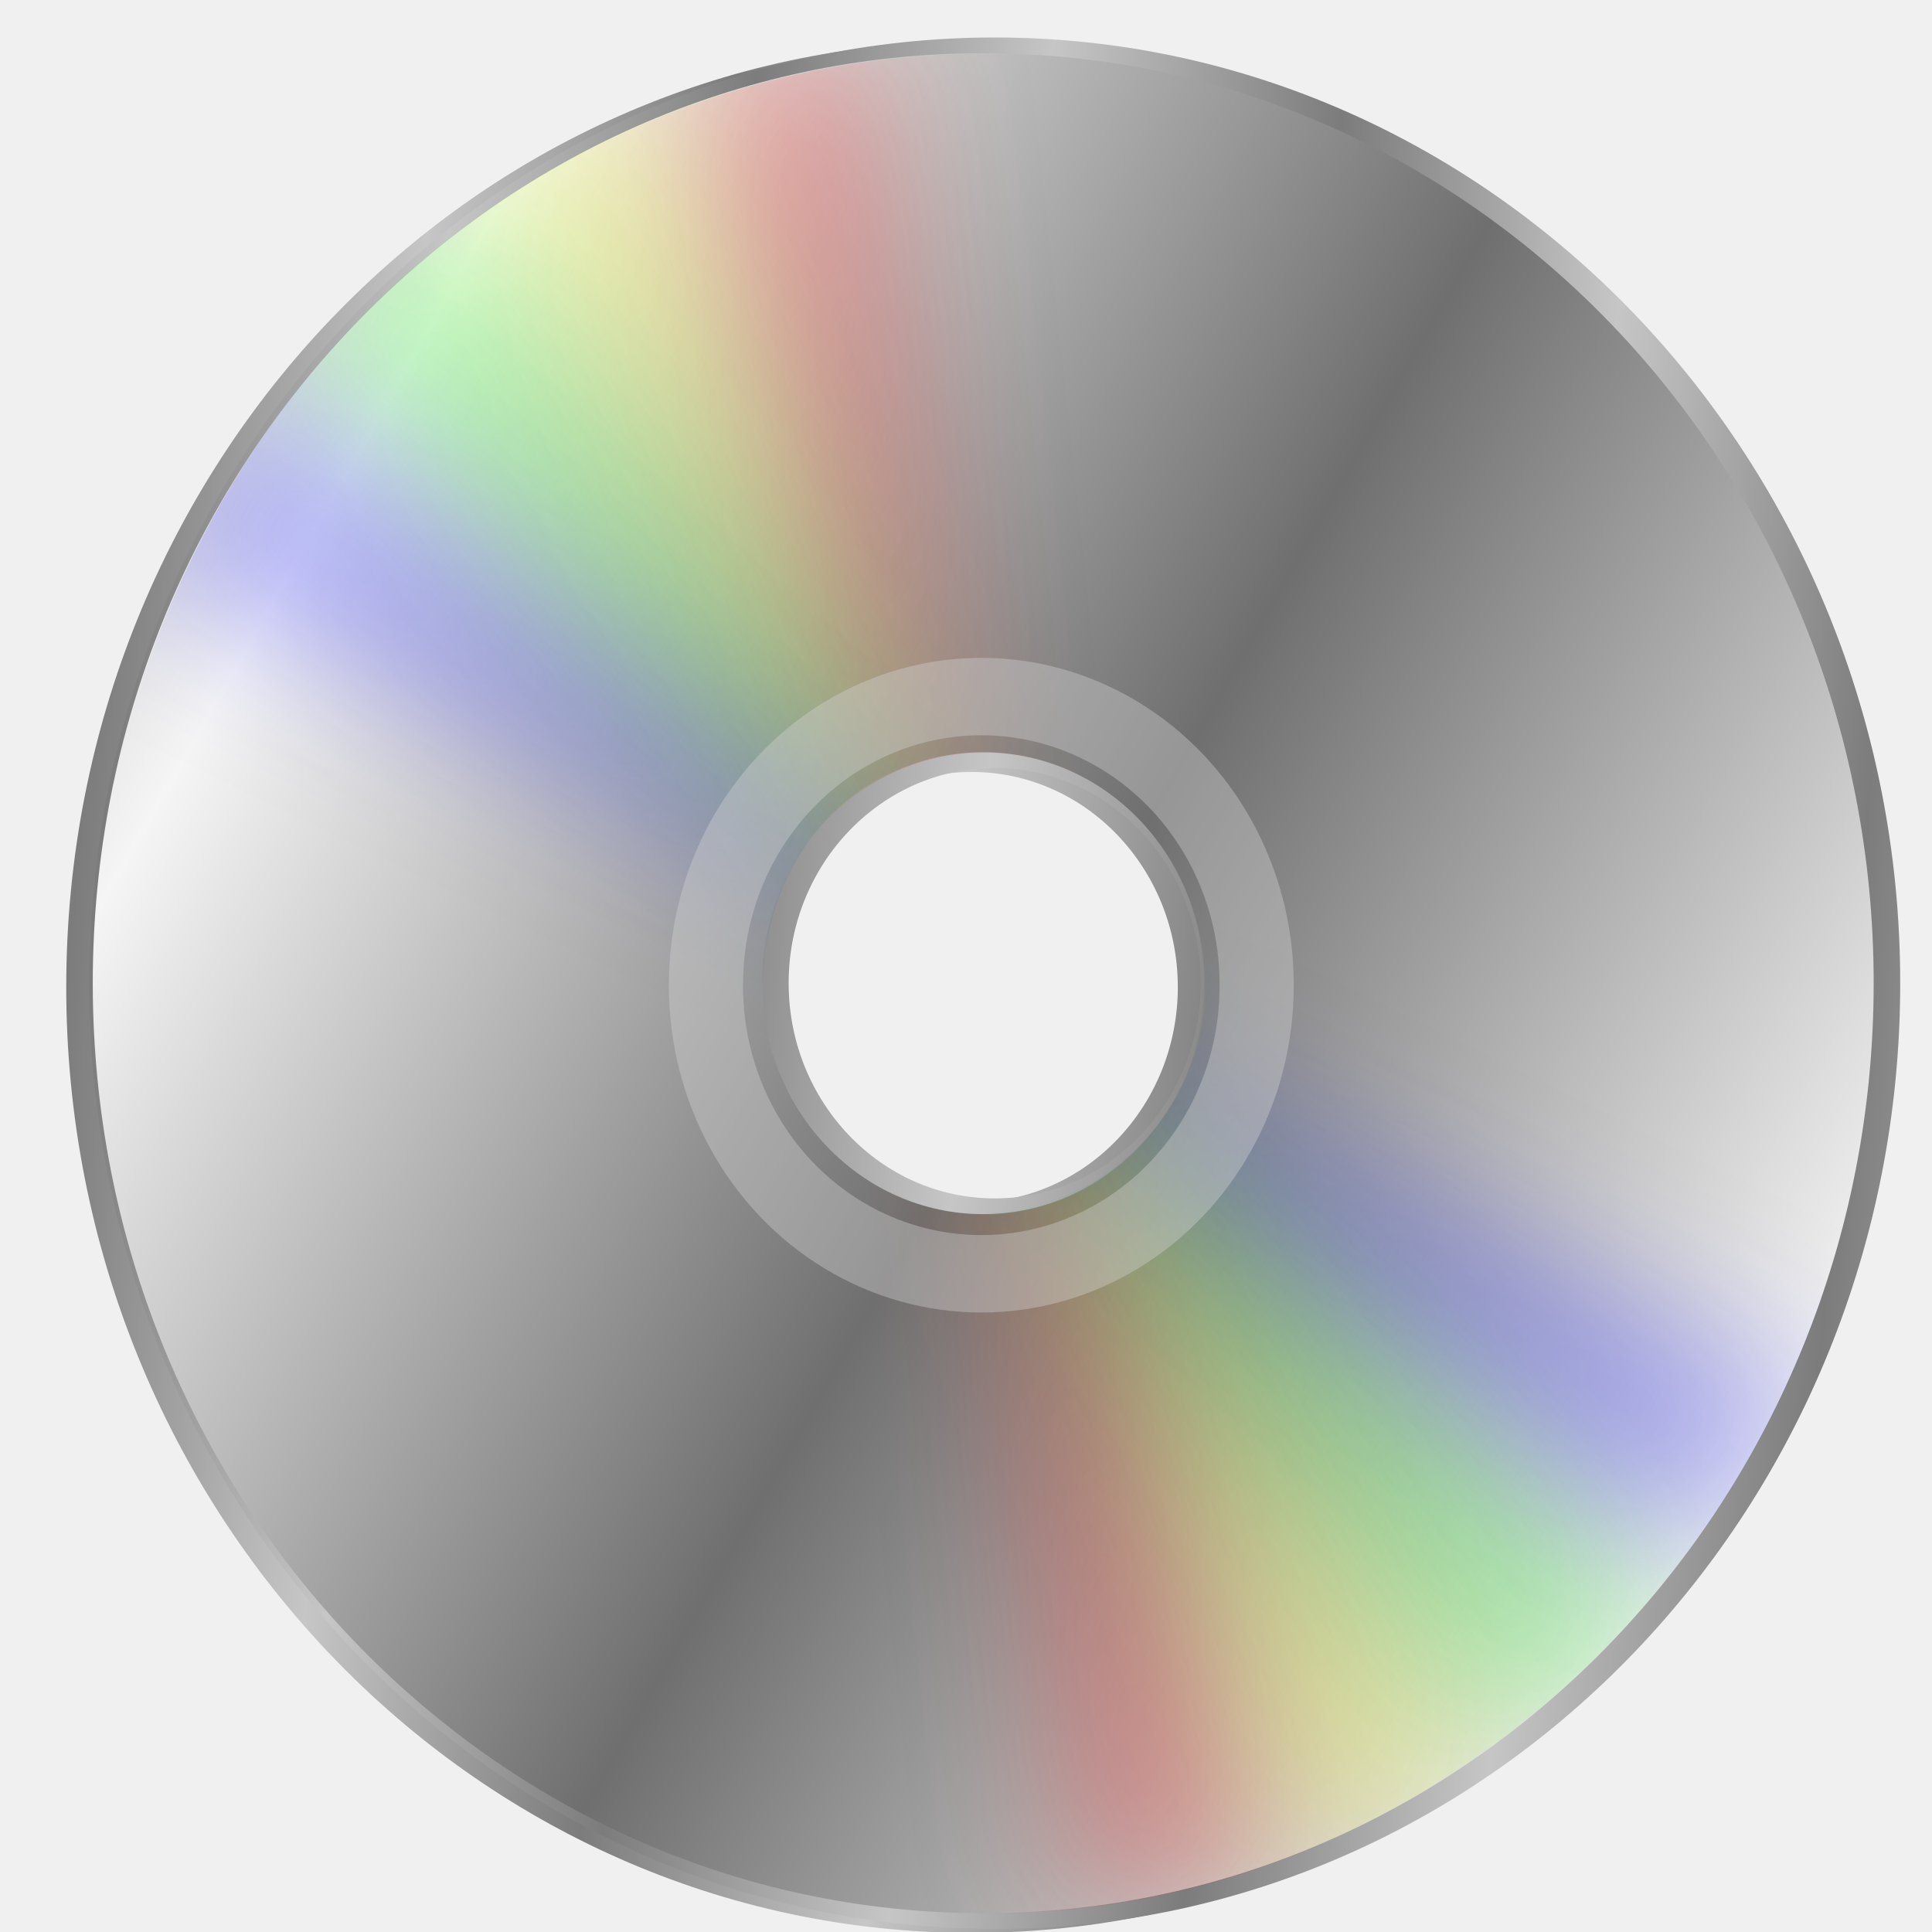
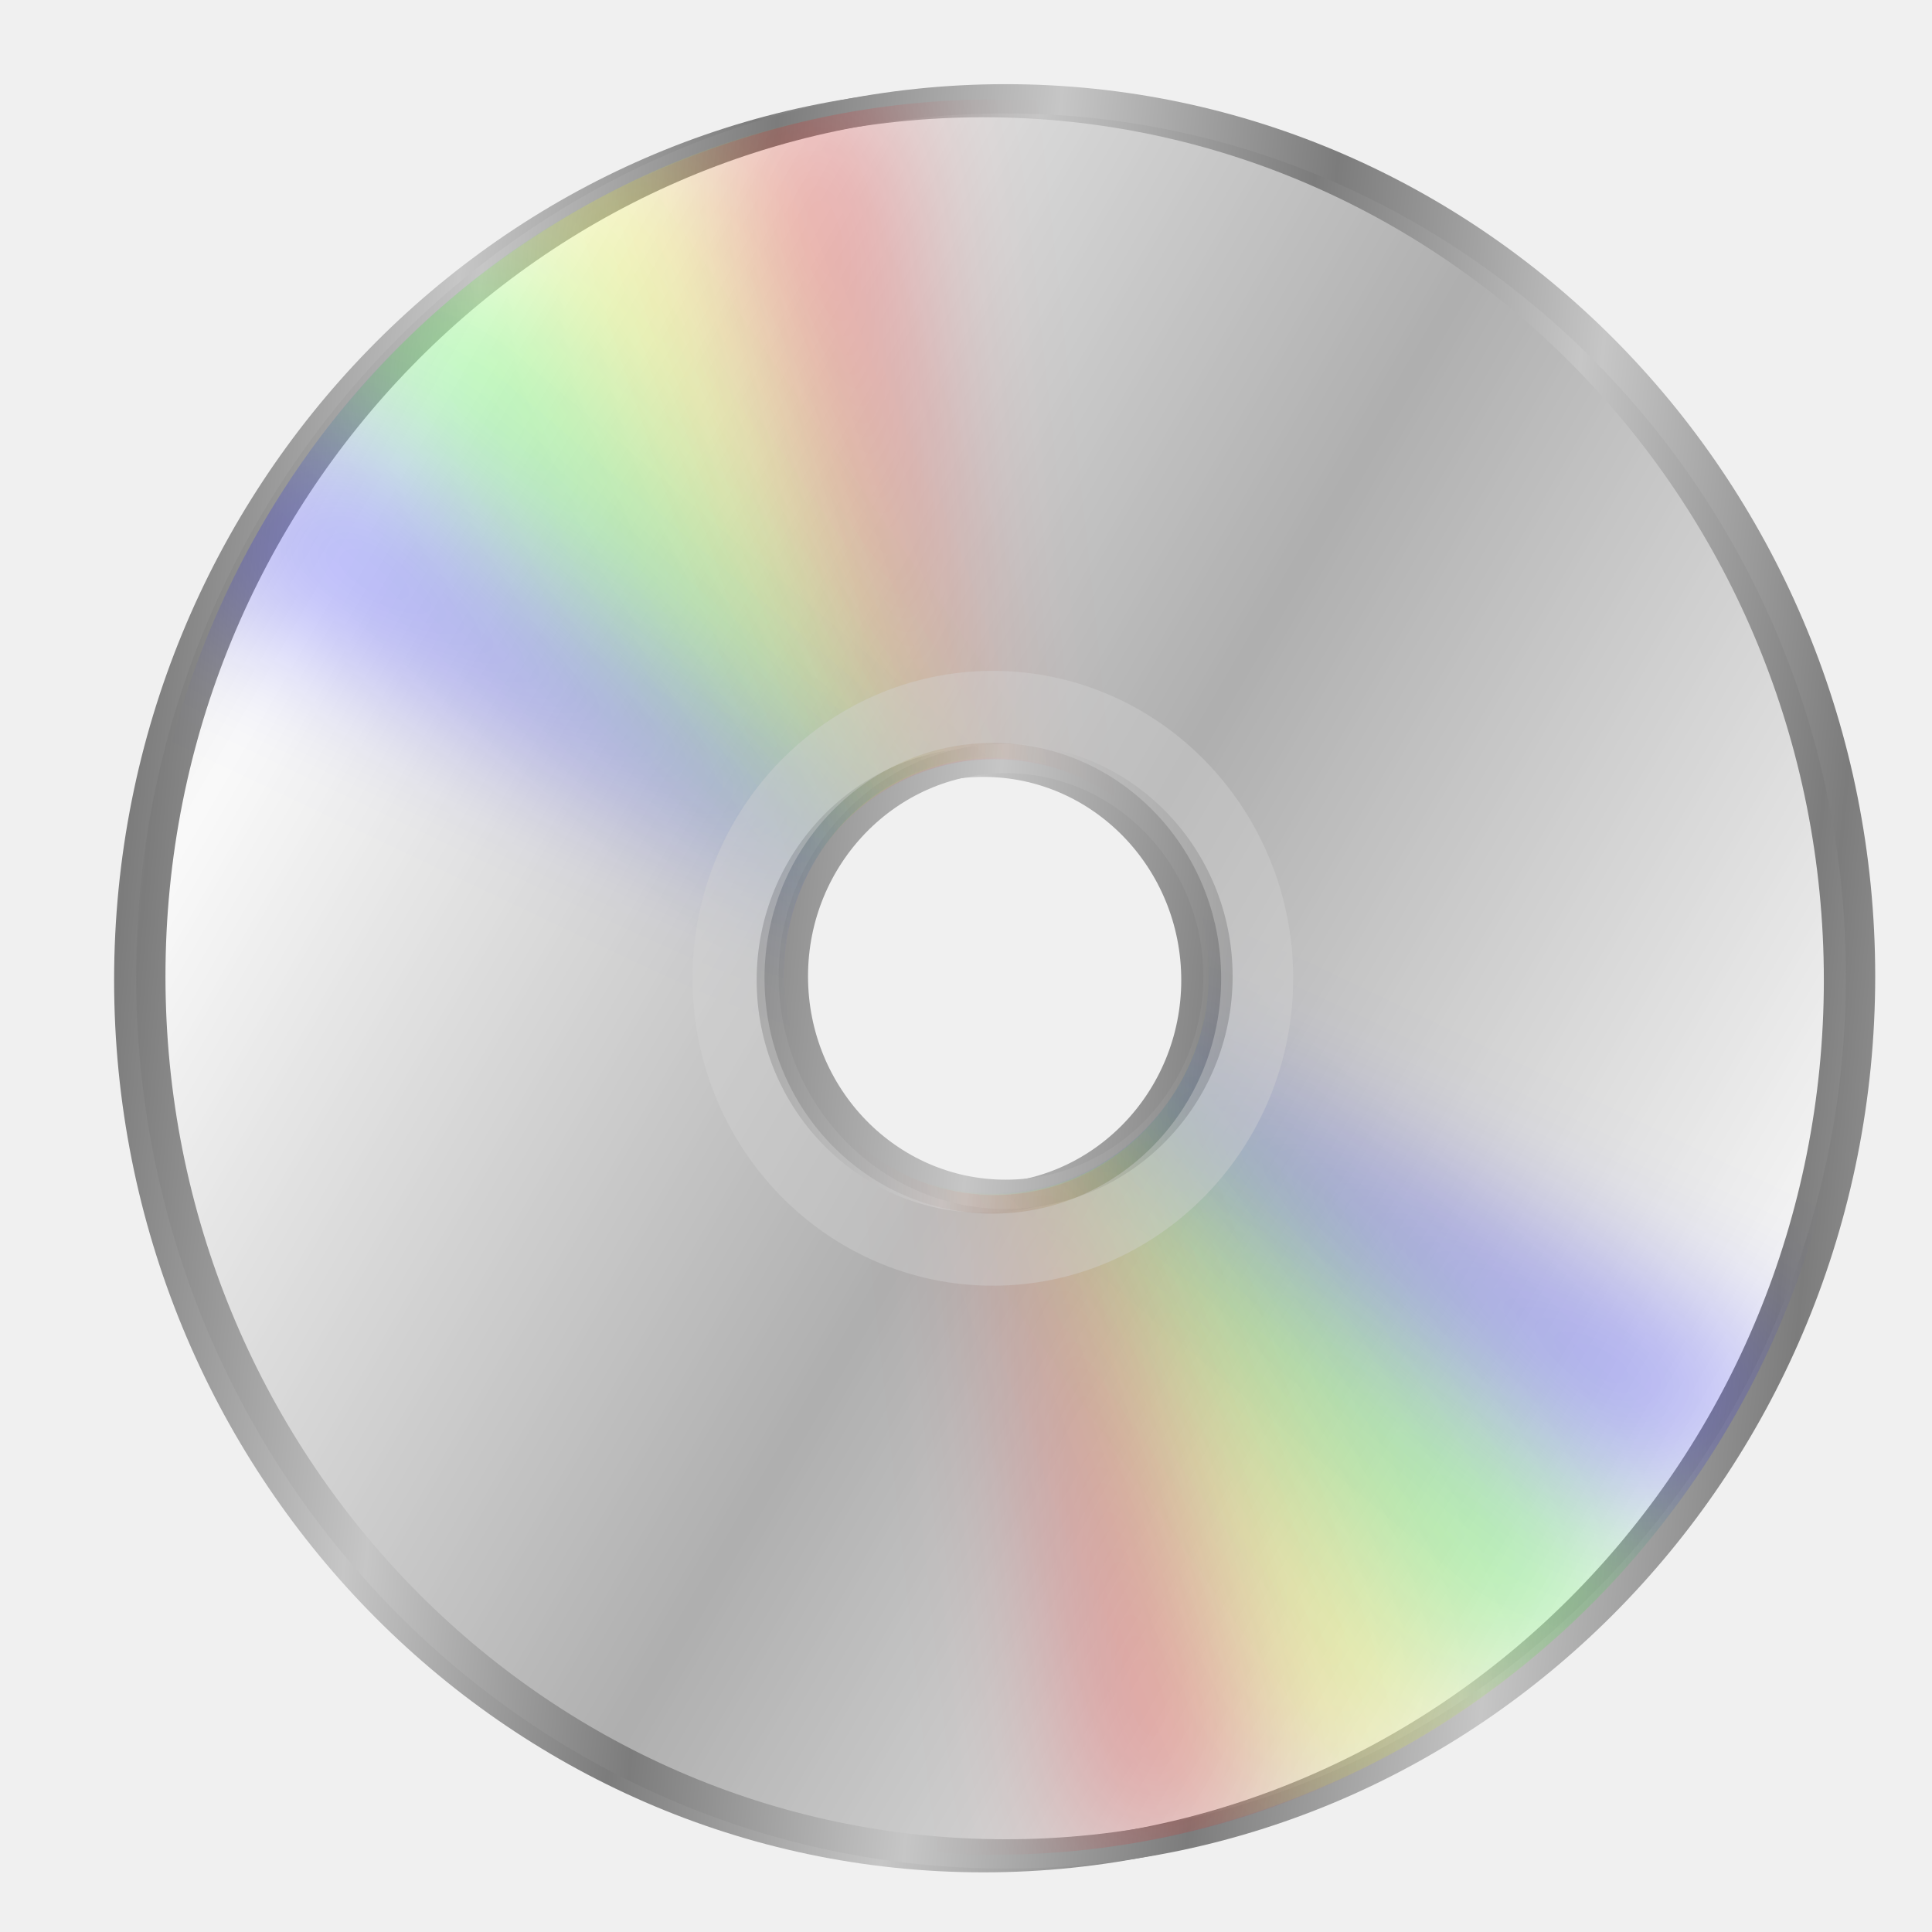
<svg xmlns="http://www.w3.org/2000/svg" xmlns:xlink="http://www.w3.org/1999/xlink" version="1.0" width="48" height="48" id="svg2">
  <defs id="defs4">
    <linearGradient id="linearGradient2690">
      <stop id="stop2692" style="stop-color:#008000;stop-opacity:1" offset="0" />
      <stop id="stop2694" style="stop-color:#008000;stop-opacity:0" offset="1" />
    </linearGradient>
    <linearGradient id="linearGradient2618">
      <stop id="stop2620" style="stop-color:#55ff99;stop-opacity:1" offset="0" />
      <stop id="stop2622" style="stop-color:#55ff99;stop-opacity:0" offset="1" />
    </linearGradient>
    <linearGradient id="linearGradient2610">
      <stop id="stop2612" style="stop-color:#55ff99;stop-opacity:1" offset="0" />
      <stop id="stop2614" style="stop-color:#55ff99;stop-opacity:0" offset="1" />
    </linearGradient>
    <linearGradient id="linearGradient2602">
      <stop id="stop2604" style="stop-color:#55ff99;stop-opacity:1" offset="0" />
      <stop id="stop2606" style="stop-color:#55ff99;stop-opacity:0" offset="1" />
    </linearGradient>
    <linearGradient id="linearGradient2594">
      <stop id="stop2596" style="stop-color:#55ff99;stop-opacity:1" offset="0" />
      <stop id="stop2598" style="stop-color:#55ff99;stop-opacity:0" offset="1" />
    </linearGradient>
    <linearGradient id="linearGradient2586">
      <stop id="stop2588" style="stop-color:#55ff99;stop-opacity:1" offset="0" />
      <stop id="stop2590" style="stop-color:#55ff99;stop-opacity:0" offset="1" />
    </linearGradient>
    <linearGradient id="linearGradient2578">
      <stop id="stop2580" style="stop-color:#55ff99;stop-opacity:1" offset="0" />
      <stop id="stop2582" style="stop-color:#55ff99;stop-opacity:0" offset="1" />
    </linearGradient>
    <linearGradient id="linearGradient2570">
      <stop id="stop2572" style="stop-color:#55ff99;stop-opacity:1" offset="0" />
      <stop id="stop2574" style="stop-color:#55ff99;stop-opacity:0" offset="1" />
    </linearGradient>
    <linearGradient id="linearGradient2562">
      <stop id="stop2564" style="stop-color:#55ff99;stop-opacity:1" offset="0" />
      <stop id="stop2566" style="stop-color:#55ff99;stop-opacity:0" offset="1" />
    </linearGradient>
    <linearGradient id="linearGradient2554">
      <stop id="stop2556" style="stop-color:#55ff99;stop-opacity:1" offset="0" />
      <stop id="stop2558" style="stop-color:#55ff99;stop-opacity:0" offset="1" />
    </linearGradient>
    <linearGradient id="linearGradient2546">
      <stop id="stop2548" style="stop-color:#55ff99;stop-opacity:1" offset="0" />
      <stop id="stop2550" style="stop-color:#55ff99;stop-opacity:0" offset="1" />
    </linearGradient>
    <linearGradient id="linearGradient14411">
      <stop id="stop14413" style="stop-color:#ffffff;stop-opacity:1" offset="0" />
      <stop id="stop14415" style="stop-color:#ffffff;stop-opacity:0" offset="1" />
    </linearGradient>
    <linearGradient x1="372.107" y1="151.397" x2="397.592" y2="157.548" id="linearGradient9335" xlink:href="#linearGradient2554" gradientUnits="userSpaceOnUse" />
    <linearGradient x1="366.395" y1="157.548" x2="383.092" y2="170.125" id="linearGradient9337" xlink:href="#linearGradient2546" gradientUnits="userSpaceOnUse" />
    <linearGradient x1="358.486" y1="160.624" x2="371.668" y2="175.906" id="linearGradient9339" xlink:href="#linearGradient2562" gradientUnits="userSpaceOnUse" />
    <linearGradient x1="344.425" y1="162.821" x2="364.198" y2="182.656" id="linearGradient9341" xlink:href="#linearGradient2570" gradientUnits="userSpaceOnUse" />
    <linearGradient x1="336.077" y1="170.73" x2="353.213" y2="187.259" id="linearGradient9343" xlink:href="#linearGradient2578" gradientUnits="userSpaceOnUse" />
    <linearGradient x1="327.728" y1="172.927" x2="342.668" y2="190.943" id="linearGradient9345" xlink:href="#linearGradient2586" gradientUnits="userSpaceOnUse" />
    <linearGradient x1="317.182" y1="173.806" x2="334.758" y2="193.579" id="linearGradient9347" xlink:href="#linearGradient2594" gradientUnits="userSpaceOnUse" />
    <linearGradient x1="313.667" y1="183.034" x2="325.531" y2="200.369" id="linearGradient9349" xlink:href="#linearGradient2602" gradientUnits="userSpaceOnUse" />
    <linearGradient x1="310.152" y1="187.867" x2="322.125" y2="201.906" id="linearGradient9351" xlink:href="#linearGradient2610" gradientUnits="userSpaceOnUse" />
    <linearGradient x1="303.561" y1="191.821" x2="312.578" y2="203.246" id="linearGradient9353" xlink:href="#linearGradient2618" gradientUnits="userSpaceOnUse" />
    <linearGradient x1="479.952" y1="162.772" x2="468.682" y2="139.266" id="linearGradient9355" xlink:href="#linearGradient2690" gradientUnits="userSpaceOnUse" />
    <linearGradient x1="240.384" y1="115.899" x2="241.539" y2="121.178" id="linearGradient9357" xlink:href="#linearGradient14411" gradientUnits="userSpaceOnUse" />
    <filter x="-0.303" y="-0.102" width="1.606" height="1.205" color-interpolation-filters="sRGB" id="filter11193">
-       <feGaussianBlur stdDeviation="18.144" id="feGaussianBlur11195" />
+       <feGaussianBlur id="feGaussianBlur11195" stdDeviation="18.144" />
    </filter>
    <filter x="-0.178" y="-0.106" width="1.355" height="1.211" color-interpolation-filters="sRGB" id="filter11189">
-       <feGaussianBlur stdDeviation="18.144" id="feGaussianBlur11191" />
+       <feGaussianBlur id="feGaussianBlur11191" stdDeviation="18.144" />
    </filter>
    <filter x="-0.132" y="-0.121" width="1.264" height="1.242" color-interpolation-filters="sRGB" id="filter11185">
-       <feGaussianBlur stdDeviation="18.144" id="feGaussianBlur11187" />
+       <feGaussianBlur id="feGaussianBlur11187" stdDeviation="18.144" />
    </filter>
    <filter x="-0.109" y="-0.155" width="1.217" height="1.309" color-interpolation-filters="sRGB" id="filter11181">
-       <feGaussianBlur stdDeviation="18.144" id="feGaussianBlur11183" />
+       <feGaussianBlur id="feGaussianBlur11183" stdDeviation="18.144" />
    </filter>
    <clipPath id="clipPath4248">
      <path d="M 372.844,260.938 C 255.347,260.938 160,356.284 160,473.781 c 0,117.497 95.347,212.875 212.844,212.875 117.497,0 212.875,-95.378 212.875,-212.875 0,-117.497 -95.378,-212.844 -212.875,-212.844 z m 0,160 c 29.177,0 52.875,23.667 52.875,52.844 0,29.177 -23.698,52.875 -52.875,52.875 -29.177,0 -52.844,-23.698 -52.844,-52.875 0,-29.177 23.667,-52.844 52.844,-52.844 z" id="path4250" style="opacity:0.79;color:#000000;fill:#666666;fill-opacity:1;fill-rule:nonzero;stroke:none;stroke-width:7.2;marker:none;visibility:visible;display:inline;overflow:visible;enable-background:accumulate" />
    </clipPath>
    <clipPath id="clipPath4244">
      <path d="M 372.844,260.938 C 255.347,260.938 160,356.284 160,473.781 c 0,117.497 95.347,212.875 212.844,212.875 117.497,0 212.875,-95.378 212.875,-212.875 0,-117.497 -95.378,-212.844 -212.875,-212.844 z m 0,160 c 29.177,0 52.875,23.667 52.875,52.844 0,29.177 -23.698,52.875 -52.875,52.875 -29.177,0 -52.844,-23.698 -52.844,-52.875 0,-29.177 23.667,-52.844 52.844,-52.844 z" id="path4246" style="opacity:0.79;color:#000000;fill:#666666;fill-opacity:1;fill-rule:nonzero;stroke:none;stroke-width:7.2;marker:none;visibility:visible;display:inline;overflow:visible;enable-background:accumulate" />
    </clipPath>
    <clipPath id="clipPath4240">
      <path d="M 372.844,260.938 C 255.347,260.938 160,356.284 160,473.781 c 0,117.497 95.347,212.875 212.844,212.875 117.497,0 212.875,-95.378 212.875,-212.875 0,-117.497 -95.378,-212.844 -212.875,-212.844 z m 0,160 c 29.177,0 52.875,23.667 52.875,52.844 0,29.177 -23.698,52.875 -52.875,52.875 -29.177,0 -52.844,-23.698 -52.844,-52.875 0,-29.177 23.667,-52.844 52.844,-52.844 z" id="path4242" style="opacity:0.79;color:#000000;fill:#666666;fill-opacity:1;fill-rule:nonzero;stroke:none;stroke-width:7.2;marker:none;visibility:visible;display:inline;overflow:visible;enable-background:accumulate" />
    </clipPath>
    <clipPath id="clipPath4236">
      <path d="M 372.844,260.938 C 255.347,260.938 160,356.284 160,473.781 c 0,117.497 95.347,212.875 212.844,212.875 117.497,0 212.875,-95.378 212.875,-212.875 0,-117.497 -95.378,-212.844 -212.875,-212.844 z m 0,160 c 29.177,0 52.875,23.667 52.875,52.844 0,29.177 -23.698,52.875 -52.875,52.875 -29.177,0 -52.844,-23.698 -52.844,-52.875 0,-29.177 23.667,-52.844 52.844,-52.844 z" id="path4238" style="opacity:0.79;color:#000000;fill:#666666;fill-opacity:1;fill-rule:nonzero;stroke:none;stroke-width:7.2;marker:none;visibility:visible;display:inline;overflow:visible;enable-background:accumulate" />
    </clipPath>
    <clipPath id="clipPath4232">
      <path d="M 372.844,260.938 C 255.347,260.938 160,356.284 160,473.781 c 0,117.497 95.347,212.875 212.844,212.875 117.497,0 212.875,-95.378 212.875,-212.875 0,-117.497 -95.378,-212.844 -212.875,-212.844 z m 0,160 c 29.177,0 52.875,23.667 52.875,52.844 0,29.177 -23.698,52.875 -52.875,52.875 -29.177,0 -52.844,-23.698 -52.844,-52.875 0,-29.177 23.667,-52.844 52.844,-52.844 z" id="path4234" style="opacity:0.79;color:#000000;fill:#666666;fill-opacity:1;fill-rule:nonzero;stroke:none;stroke-width:7.2;marker:none;visibility:visible;display:inline;overflow:visible;enable-background:accumulate" />
    </clipPath>
    <linearGradient id="linearGradient5241">
      <stop id="stop5243" style="stop-color:#7c7c7c;stop-opacity:1" offset="0" />
      <stop id="stop5245" style="stop-color:#c6c6c6;stop-opacity:1" offset="1" />
    </linearGradient>
    <linearGradient id="linearGradient7185">
      <stop id="stop7187" style="stop-color:#6f6f6f;stop-opacity:1" offset="0" />
      <stop id="stop7189" style="stop-color:#f5f5f5;stop-opacity:1" offset="1" />
    </linearGradient>
    <linearGradient x1="336.077" y1="170.73" x2="353.213" y2="187.259" id="linearGradient3204" xlink:href="#linearGradient2578" gradientUnits="userSpaceOnUse" gradientTransform="matrix(0.4914497,0,0,0.4914497,752.0861,49.94651)" />
    <linearGradient x1="-73.263" y1="514.972" x2="-3.597" y2="521.377" id="linearGradient3280" xlink:href="#linearGradient5241" gradientUnits="userSpaceOnUse" gradientTransform="translate(235.8652,-28.36336)" spreadMethod="reflect" />
    <linearGradient x1="-73.263" y1="514.972" x2="-3.597" y2="521.377" id="linearGradient3282" xlink:href="#linearGradient5241" gradientUnits="userSpaceOnUse" gradientTransform="translate(241.3551,-29.27835)" spreadMethod="reflect" />
    <linearGradient x1="390.196" y1="473.797" x2="213.74" y2="368.657" id="linearGradient3284" xlink:href="#linearGradient7185" gradientUnits="userSpaceOnUse" spreadMethod="reflect" />
+     <linearGradient x1="-73.263" y1="514.972" x2="-3.597" y2="521.377" id="linearGradient3077" xlink:href="#linearGradient5241" gradientUnits="userSpaceOnUse" gradientTransform="translate(235.8652,-28.36336)" spreadMethod="reflect" />
+     <linearGradient x1="-73.263" y1="514.972" x2="-3.597" y2="521.377" id="linearGradient3079" xlink:href="#linearGradient5241" gradientUnits="userSpaceOnUse" gradientTransform="translate(241.3551,-29.27835)" spreadMethod="reflect" />
+     <linearGradient x1="390.196" y1="473.797" x2="213.74" y2="368.657" id="linearGradient3081" xlink:href="#linearGradient7185" gradientUnits="userSpaceOnUse" spreadMethod="reflect" />
+     <linearGradient x1="-73.263" y1="514.972" x2="-3.597" y2="521.377" id="linearGradient3090" xlink:href="#linearGradient5241" gradientUnits="userSpaceOnUse" gradientTransform="matrix(0.1039318,0,0,0.1085464,10.23745,-31.67458)" spreadMethod="reflect" />
+     <linearGradient x1="-73.263" y1="514.972" x2="-3.597" y2="521.377" id="linearGradient3093" xlink:href="#linearGradient5241" gradientUnits="userSpaceOnUse" gradientTransform="matrix(0.1039318,0,0,0.1085464,9.666867,-31.57526)" spreadMethod="reflect" />
+     <linearGradient x1="390.196" y1="473.797" x2="213.74" y2="368.657" id="linearGradient3095" xlink:href="#linearGradient7185" gradientUnits="userSpaceOnUse" spreadMethod="reflect" />
+     <linearGradient x1="390.196" y1="473.797" x2="213.74" y2="368.657" id="linearGradient3095-4" xlink:href="#linearGradient7185-2" gradientUnits="userSpaceOnUse" spreadMethod="reflect" />
+     <linearGradient id="linearGradient7185-2">
+       <stop id="stop7187-8" style="stop-color:#6f6f6f;stop-opacity:1" offset="0" />
+       <stop id="stop7189-6" style="stop-color:#f5f5f5;stop-opacity:1" offset="1" />
+     </linearGradient>
+     <clipPath id="clipPath4248-4">
+       <path d="M 372.844,260.938 C 255.347,260.938 160,356.284 160,473.781 c 0,117.497 95.347,212.875 212.844,212.875 117.497,0 212.875,-95.378 212.875,-212.875 0,-117.497 -95.378,-212.844 -212.875,-212.844 z m 0,160 c 29.177,0 52.875,23.667 52.875,52.844 0,29.177 -23.698,52.875 -52.875,52.875 -29.177,0 -52.844,-23.698 -52.844,-52.875 0,-29.177 23.667,-52.844 52.844,-52.844 z" id="path4250-9" style="opacity:0.79;color:#000000;fill:#666666;fill-opacity:1;fill-rule:nonzero;stroke:none;stroke-width:7.2;marker:none;visibility:visible;display:inline;overflow:visible;enable-background:accumulate" />
+     </clipPath>
+     <linearGradient x1="390.196" y1="473.797" x2="213.74" y2="368.657" id="linearGradient3909" xlink:href="#linearGradient7185" gradientUnits="userSpaceOnUse" spreadMethod="reflect" />
+     <clipPath id="clipPath4232-3">
+       <path d="M 372.844,260.938 C 255.347,260.938 160,356.284 160,473.781 c 0,117.497 95.347,212.875 212.844,212.875 117.497,0 212.875,-95.378 212.875,-212.875 0,-117.497 -95.378,-212.844 -212.875,-212.844 z m 0,160 c 29.177,0 52.875,23.667 52.875,52.844 0,29.177 -23.698,52.875 -52.875,52.875 -29.177,0 -52.844,-23.698 -52.844,-52.875 0,-29.177 23.667,-52.844 52.844,-52.844 z" id="path4234-1" style="opacity:0.79;color:#000000;fill:#666666;fill-opacity:1;fill-rule:nonzero;stroke:none;stroke-width:7.2;marker:none;visibility:visible;display:inline;overflow:visible;enable-background:accumulate" />
+     </clipPath>
+     <filter x="-0.109" y="-0.155" width="1.217" height="1.309" color-interpolation-filters="sRGB" id="filter11181-5">
+       <feGaussianBlur id="feGaussianBlur11183-7" stdDeviation="18.144" />
+     </filter>
+     <clipPath id="clipPath4236-6">
+       <path d="M 372.844,260.938 C 255.347,260.938 160,356.284 160,473.781 c 0,117.497 95.347,212.875 212.844,212.875 117.497,0 212.875,-95.378 212.875,-212.875 0,-117.497 -95.378,-212.844 -212.875,-212.844 z m 0,160 c 29.177,0 52.875,23.667 52.875,52.844 0,29.177 -23.698,52.875 -52.875,52.875 -29.177,0 -52.844,-23.698 -52.844,-52.875 0,-29.177 23.667,-52.844 52.844,-52.844 z" id="path4238-8" style="opacity:0.79;color:#000000;fill:#666666;fill-opacity:1;fill-rule:nonzero;stroke:none;stroke-width:7.2;marker:none;visibility:visible;display:inline;overflow:visible;enable-background:accumulate" />
+     </clipPath>
+     <filter x="-0.132" y="-0.121" width="1.264" height="1.242" color-interpolation-filters="sRGB" id="filter11185-2">
+       <feGaussianBlur id="feGaussianBlur11187-5" stdDeviation="18.144" />
+     </filter>
+     <clipPath id="clipPath4240-2">
+       <path d="M 372.844,260.938 C 255.347,260.938 160,356.284 160,473.781 c 0,117.497 95.347,212.875 212.844,212.875 117.497,0 212.875,-95.378 212.875,-212.875 0,-117.497 -95.378,-212.844 -212.875,-212.844 z m 0,160 c 29.177,0 52.875,23.667 52.875,52.844 0,29.177 -23.698,52.875 -52.875,52.875 -29.177,0 -52.844,-23.698 -52.844,-52.875 0,-29.177 23.667,-52.844 52.844,-52.844 z" id="path4242-7" style="opacity:0.79;color:#000000;fill:#666666;fill-opacity:1;fill-rule:nonzero;stroke:none;stroke-width:7.2;marker:none;visibility:visible;display:inline;overflow:visible;enable-background:accumulate" />
+     </clipPath>
+     <filter x="-0.178" y="-0.106" width="1.355" height="1.211" color-interpolation-filters="sRGB" id="filter11189-5">
+       <feGaussianBlur id="feGaussianBlur11191-8" stdDeviation="18.144" />
+     </filter>
+     <clipPath id="clipPath4244-5">
+       <path d="M 372.844,260.938 C 255.347,260.938 160,356.284 160,473.781 c 0,117.497 95.347,212.875 212.844,212.875 117.497,0 212.875,-95.378 212.875,-212.875 0,-117.497 -95.378,-212.844 -212.875,-212.844 z m 0,160 c 29.177,0 52.875,23.667 52.875,52.844 0,29.177 -23.698,52.875 -52.875,52.875 -29.177,0 -52.844,-23.698 -52.844,-52.875 0,-29.177 23.667,-52.844 52.844,-52.844 z" id="path4246-3" style="opacity:0.79;color:#000000;fill:#666666;fill-opacity:1;fill-rule:nonzero;stroke:none;stroke-width:7.2;marker:none;visibility:visible;display:inline;overflow:visible;enable-background:accumulate" />
+     </clipPath>
+     <filter x="-0.303" y="-0.102" width="1.606" height="1.205" color-interpolation-filters="sRGB" id="filter11193-2">
+       <feGaussianBlur id="feGaussianBlur11195-8" stdDeviation="18.144" />
+     </filter>
+     <linearGradient x1="-73.263" y1="514.972" x2="-3.597" y2="521.377" id="linearGradient3090-9" xlink:href="#linearGradient5241-7" gradientUnits="userSpaceOnUse" gradientTransform="matrix(0.09977927,0,0,0.1024282,10.69776,-28.4894)" spreadMethod="reflect" />
+     <linearGradient id="linearGradient5241-7">
+       <stop id="stop5243-2" style="stop-color:#7c7c7c;stop-opacity:1" offset="0" />
+       <stop id="stop5245-3" style="stop-color:#c6c6c6;stop-opacity:1" offset="1" />
+     </linearGradient>
+     <linearGradient x1="-73.263" y1="514.972" x2="-3.597" y2="521.377" id="linearGradient3093-1" xlink:href="#linearGradient5241-7" gradientUnits="userSpaceOnUse" gradientTransform="matrix(0.1039318,0,0,0.1085464,9.666867,-31.57526)" spreadMethod="reflect" />
+     <linearGradient id="linearGradient3942">
+       <stop id="stop3944" style="stop-color:#7c7c7c;stop-opacity:1" offset="0" />
+       <stop id="stop3946" style="stop-color:#c6c6c6;stop-opacity:1" offset="1" />
+     </linearGradient>
+     <linearGradient x1="-73.263" y1="514.972" x2="-3.597" y2="521.377" id="linearGradient3955" xlink:href="#linearGradient5241-7" gradientUnits="userSpaceOnUse" gradientTransform="matrix(0.09977927,0,0,0.1024282,10.14997,-28.39568)" spreadMethod="reflect" />
  </defs>
-   <g transform="translate(-89.64503,-392.1975)" id="layer1">
-     <g transform="matrix(0.1039318,0,0,0.1085464,74.39124,363.9043)" id="g2267">
-       <path d="m 379.046,273.749 c -117.497,0 -212.844,95.347 -212.844,212.844 0,117.497 95.347,212.875 212.844,212.875 117.497,0 212.875,-95.378 212.875,-212.875 0,-117.497 -95.378,-212.844 -212.875,-212.844 z m 0,160 c 29.177,0 52.875,23.667 52.875,52.844 0,29.177 -23.698,52.875 -52.875,52.875 -29.177,0 -52.844,-23.698 -52.844,-52.875 0,-29.177 23.667,-52.844 52.844,-52.844 z" id="path4252" style="color:#000000;fill:none;stroke:url(#linearGradient3280);stroke-width:7.2;stroke-linecap:butt;stroke-linejoin:round;stroke-miterlimit:4;stroke-opacity:1;stroke-dasharray:none;stroke-dashoffset:0;marker:none;visibility:visible;display:inline;overflow:visible;enable-background:accumulate" />
-       <path d="m 384.536,272.834 c -117.497,0 -212.844,95.347 -212.844,212.844 0,117.497 95.347,212.875 212.844,212.875 117.497,0 212.875,-95.378 212.875,-212.875 0,-117.497 -95.378,-212.844 -212.875,-212.844 z m 0,160 c 29.177,0 52.875,23.667 52.875,52.844 0,29.177 -23.698,52.875 -52.875,52.875 -29.177,0 -52.844,-23.698 -52.844,-52.875 0,-29.177 23.667,-52.844 52.844,-52.844 z" id="path4254" style="color:#000000;fill:none;stroke:url(#linearGradient3282);stroke-width:7.2;stroke-linecap:butt;stroke-linejoin:round;stroke-miterlimit:4;stroke-opacity:1;stroke-dasharray:none;stroke-dashoffset:0;marker:none;visibility:visible;display:inline;overflow:visible;enable-background:accumulate" />
-       <path d="M 372.844,260.938 C 255.347,260.938 160,356.284 160,473.781 c 0,117.497 95.347,212.875 212.844,212.875 117.497,0 212.875,-95.378 212.875,-212.875 0,-117.497 -95.378,-212.844 -212.875,-212.844 z m 0,160 c 29.177,0 52.875,23.667 52.875,52.844 0,29.177 -23.698,52.875 -52.875,52.875 -29.177,0 -52.844,-23.698 -52.844,-52.875 0,-29.177 23.667,-52.844 52.844,-52.844 z" transform="translate(8.946836,11.89634)" clip-path="url(#clipPath4248)" id="path2160" style="color:#000000;fill:url(#linearGradient3284);fill-opacity:1;fill-rule:nonzero;stroke:none;stroke-width:7.2;marker:none;visibility:visible;display:inline;overflow:visible;enable-background:accumulate" />
-       <path d="m 328.928,254.855 41.517,216.983 87.629,202.797 -45.856,14.108 -41.517,-216.983 -87.629,-202.797 45.856,-14.108 z" transform="matrix(0.9971196,0.07584517,-0.07584517,0.9971196,45.94943,-14.84505)" clip-path="url(#clipPath4244)" id="rect3138" style="opacity:0.271;color:#000000;fill:#ff0000;fill-opacity:1;fill-rule:nonzero;stroke:none;stroke-width:20;marker:none;visibility:visible;display:inline;overflow:visible;filter:url(#filter11193);enable-background:accumulate" />
-       <path d="M 293.55,264.714 370.452,471.859 491.1,656.974 447.595,678.884 370.692,471.739 250.044,286.624 293.55,264.714 z" transform="matrix(0.9999384,-0.01109655,0.01109655,0.9999384,3.734309,16.03747)" clip-path="url(#clipPath4240)" id="path4112" style="opacity:0.271;color:#000000;fill:#ffff00;fill-opacity:1;fill-rule:nonzero;stroke:none;stroke-width:20;marker:none;visibility:visible;display:inline;overflow:visible;filter:url(#filter11189);enable-background:accumulate" />
-       <path d="M 260.931,279.9 370.464,471.878 519.477,634.935 481.213,662.965 370.68,471.72 220.668,309.395 260.931,279.9 z" transform="matrix(0.9950145,-0.09973014,0.09973014,0.9950145,-36.22422,51.15402)" clip-path="url(#clipPath4236)" id="path4114" style="opacity:0.271;color:#000000;fill:#00ff00;fill-opacity:1;fill-rule:nonzero;stroke:none;stroke-width:20;marker:none;visibility:visible;display:inline;overflow:visible;filter:url(#filter11185);enable-background:accumulate" />
-       <path d="M 233.037,298.245 370.479,471.895 546.907,605.461 509.08,644.353 370.666,471.703 193.265,339.137 233.037,298.245 z" transform="matrix(0.9784863,-0.2063118,0.2063118,0.9784863,-80.32578,98.38882)" clip-path="url(#clipPath4232)" id="path4116" style="opacity:0.271;color:#000000;fill:#0000ff;fill-opacity:1;fill-rule:nonzero;stroke:none;stroke-width:20;marker:none;visibility:visible;display:inline;overflow:visible;filter:url(#filter11181);enable-background:accumulate" />
-       <path d="m 471.429,480.934 a 74.286,74.286 0 1 1 -148.571,0 74.286,74.286 0 1 1 148.571,0 z" transform="matrix(0.8860136,0,0,0.8860136,29.47477,60.03701)" id="path2165" style="opacity:0.389;color:#000000;fill:none;stroke:#d2d2d2;stroke-width:20;stroke-linecap:butt;stroke-linejoin:round;stroke-miterlimit:4;stroke-opacity:1;stroke-dasharray:none;stroke-dashoffset:0;marker:none;visibility:visible;display:inline;overflow:visible;enable-background:accumulate" />
-     </g>
+   <g transform="matrix(0.9600462,0,0,0.9436357,28.61714,-8.130394)" id="g3905">
+     <path d="M 372.844,260.938 C 255.347,260.938 160,356.284 160,473.781 c 0,117.497 95.347,212.875 212.844,212.875 117.497,0 212.875,-95.378 212.875,-212.875 0,-117.497 -95.378,-212.844 -212.875,-212.844 z m 0,160 c 29.177,0 52.875,23.667 52.875,52.844 0,29.177 -23.698,52.875 -52.875,52.875 -29.177,0 -52.844,-23.698 -52.844,-52.875 0,-29.177 23.667,-52.844 52.844,-52.844 z" transform="matrix(0.1039318,0,0,0.1085464,-42.79851,-17.23911)" clip-path="url(#clipPath4248)" id="path2160" style="color:#000000;fill:url(#linearGradient3909);fill-opacity:1;fill-rule:nonzero;stroke:none;stroke-width:7.2;marker:none;visibility:visible;display:inline;overflow:visible;enable-background:accumulate" />
+     <path d="M 372.844,260.938 C 255.347,260.938 160,356.284 160,473.781 c 0,117.497 95.347,212.875 212.844,212.875 117.497,0 212.875,-95.378 212.875,-212.875 0,-117.497 -95.378,-212.844 -212.875,-212.844 z m 0,160 c 29.177,0 52.875,23.667 52.875,52.844 0,29.177 -23.698,52.875 -52.875,52.875 -29.177,0 -52.844,-23.698 -52.844,-52.875 0,-29.177 23.667,-52.844 52.844,-52.844 z" transform="matrix(0.1039318,0,0,0.1085464,-42.81972,-17.25943)" clip-path="url(#clipPath4248-4)" id="path2160-4" style="opacity:0.445;color:#000000;fill:#ffffff;fill-opacity:1;fill-rule:nonzero;stroke:none;stroke-width:7.2;marker:none;visibility:visible;display:inline;overflow:visible;enable-background:accumulate" />
  </g>
+   <path d="m 24.436,2.549 c -11.724,0 -21.237,9.766 -21.237,21.801 0,12.035 9.514,21.804 21.237,21.804 11.724,0 21.241,-9.769 21.241,-21.804 0,-12.035 -9.517,-21.801 -21.241,-21.801 z m 0,16.389 c 2.911,0 5.276,2.424 5.276,5.413 0,2.989 -2.365,5.416 -5.276,5.416 -2.911,0 -5.273,-2.427 -5.273,-5.416 0,-2.989 2.361,-5.413 5.273,-5.413 z" id="path4252" style="color:#000000;fill:none;stroke:url(#linearGradient3955);stroke-width:0.728;stroke-linecap:butt;stroke-linejoin:round;stroke-miterlimit:4;stroke-opacity:1;stroke-dasharray:none;stroke-dashoffset:0;marker:none;visibility:visible;display:inline;overflow:visible;enable-background:accumulate" />
+   <path d="m 24.984,2.455 c -11.724,0 -21.237,9.766 -21.237,21.801 0,12.035 9.514,21.804 21.237,21.804 11.724,0 21.241,-9.769 21.241,-21.804 0,-12.035 -9.517,-21.801 -21.241,-21.801 z m 0,16.389 c 2.911,0 5.276,2.424 5.276,5.413 0,2.989 -2.365,5.416 -5.276,5.416 -2.911,0 -5.273,-2.427 -5.273,-5.416 0,-2.989 2.361,-5.413 5.273,-5.413 z" id="path4254" style="color:#000000;fill:none;stroke:url(#linearGradient3090-9);stroke-width:0.728;stroke-linecap:butt;stroke-linejoin:round;stroke-miterlimit:4;stroke-opacity:1;stroke-dasharray:none;stroke-dashoffset:0;marker:none;visibility:visible;display:inline;overflow:visible;enable-background:accumulate" />
+   <path d="m 328.928,254.855 41.517,216.983 87.629,202.797 -45.856,14.108 -41.517,-216.983 -87.629,-202.797 45.856,-14.108 z" transform="matrix(0.09949186,0.00776869,-0.00756778,0.1021332,-8.799683,-27.01102)" clip-path="url(#clipPath4244-5)" id="rect3138" style="opacity:0.271;color:#000000;fill:#ff0000;fill-opacity:1;fill-rule:nonzero;stroke:none;stroke-width:20;marker:none;visibility:visible;display:inline;overflow:visible;filter:url(#filter11193-2);enable-background:accumulate" />
+   <path d="M 293.55,264.714 370.452,471.859 491.1,656.974 447.595,678.884 370.692,471.739 250.044,286.624 293.55,264.714 z" transform="matrix(0.09977313,-0.0011366,0.0011072,0.1024219,-13.01188,-23.84778)" clip-path="url(#clipPath4240-2)" id="path4112" style="opacity:0.271;color:#000000;fill:#ffff00;fill-opacity:1;fill-rule:nonzero;stroke:none;stroke-width:20;marker:none;visibility:visible;display:inline;overflow:visible;filter:url(#filter11189-5);enable-background:accumulate" />
+   <path d="M 260.931,279.9 370.464,471.878 519.477,634.935 481.213,662.965 370.68,471.72 220.668,309.395 260.931,279.9 z" transform="matrix(0.09928183,-0.01021518,0.009951,0.1019176,-16.99891,-20.25085)" clip-path="url(#clipPath4236-6)" id="path4114" style="opacity:0.271;color:#000000;fill:#00ff00;fill-opacity:1;fill-rule:nonzero;stroke:none;stroke-width:20;marker:none;visibility:visible;display:inline;overflow:visible;filter:url(#filter11185-2);enable-background:accumulate" />
+   <path d="M 233.037,298.245 370.479,471.895 546.907,605.461 509.08,644.353 370.666,471.703 193.265,339.137 233.037,298.245 z" transform="matrix(0.09763265,-0.02113214,0.02058565,0.1002246,-21.39933,-15.41268)" clip-path="url(#clipPath4232-3)" id="path4116" style="opacity:0.271;color:#000000;fill:#0000ff;fill-opacity:1;fill-rule:nonzero;stroke:none;stroke-width:20;marker:none;visibility:visible;display:inline;overflow:visible;filter:url(#filter11181-5);enable-background:accumulate" />
+   <path d="m 31.234,24.305 a 6.567,6.742 0 0 1 -13.135,0 6.567,6.742 0 1 1 13.135,0 z" id="path2165" style="opacity:0.389;color:#000000;fill:none;stroke:#d2d2d2;stroke-width:1.791;stroke-linecap:butt;stroke-linejoin:round;stroke-miterlimit:4;stroke-opacity:1;stroke-dasharray:none;stroke-dashoffset:0;marker:none;visibility:visible;display:inline;overflow:visible;enable-background:accumulate" />
</svg>
